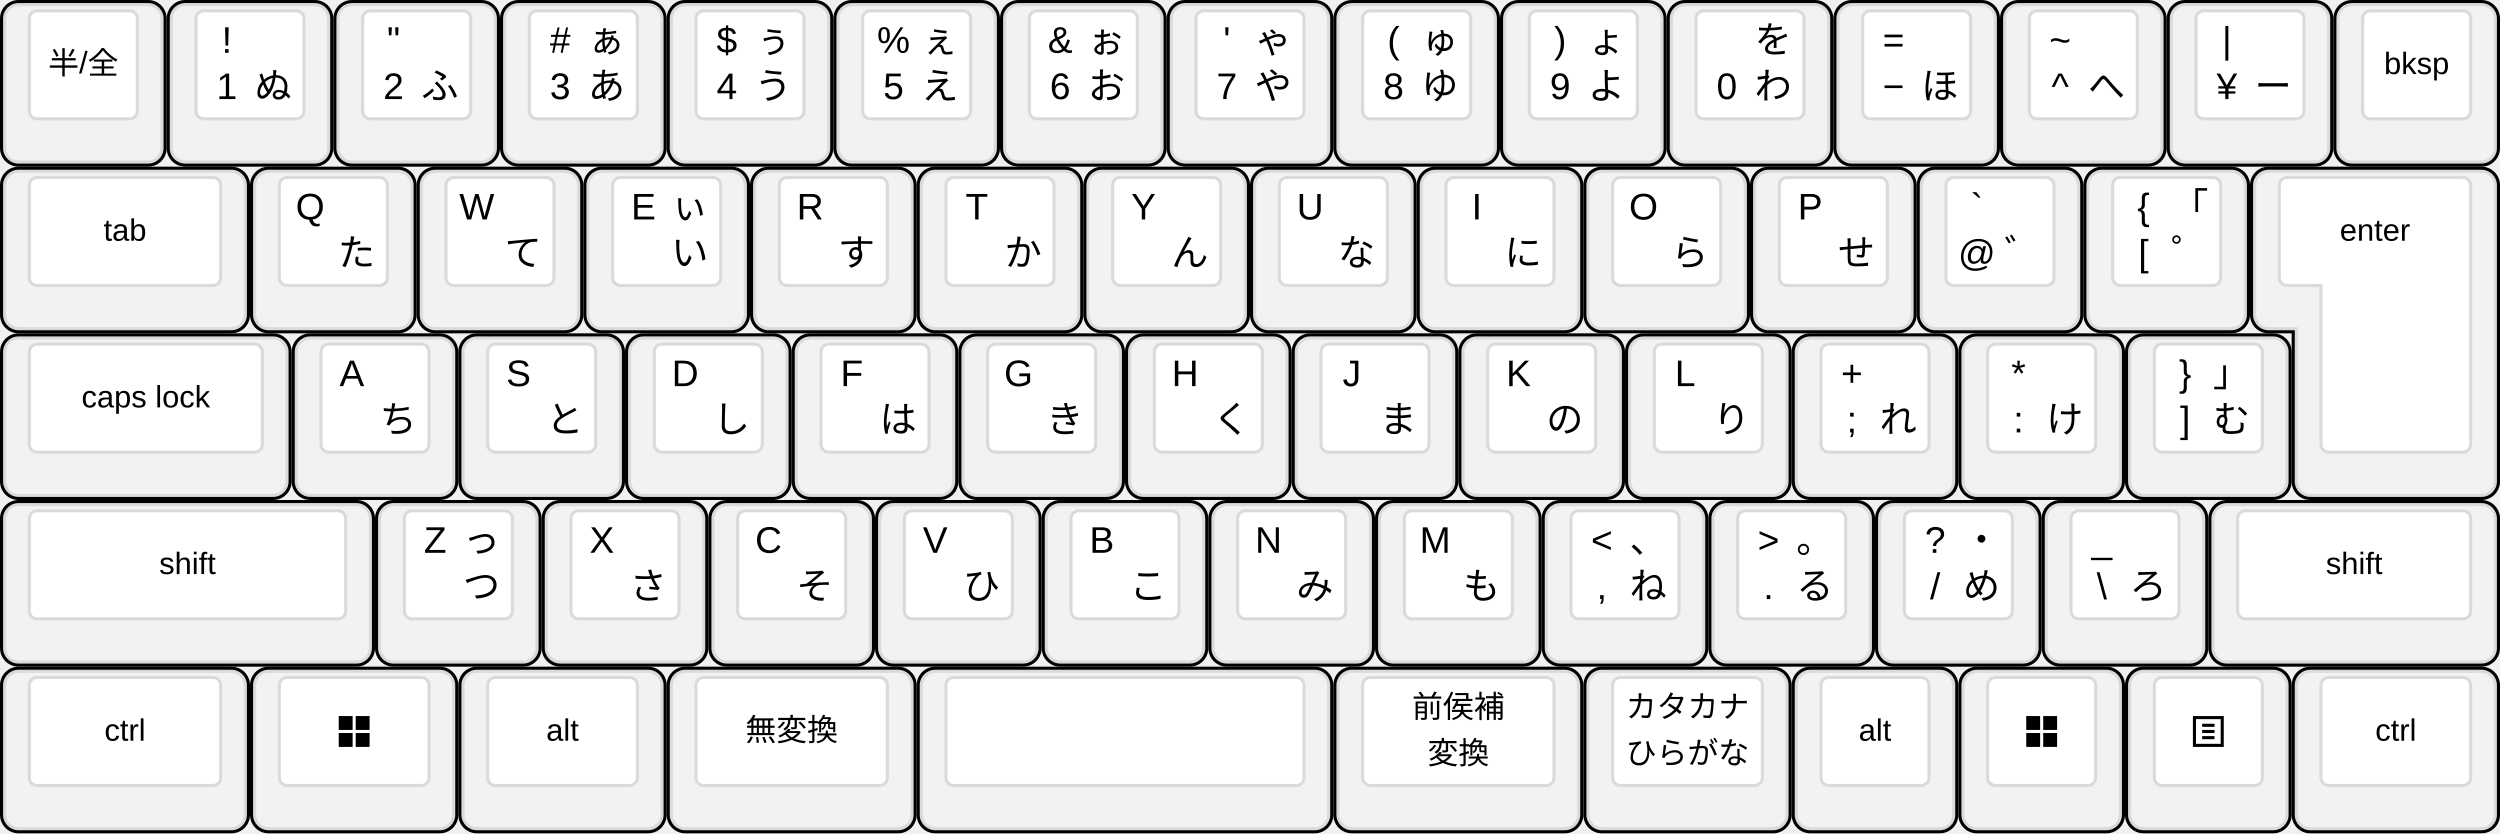
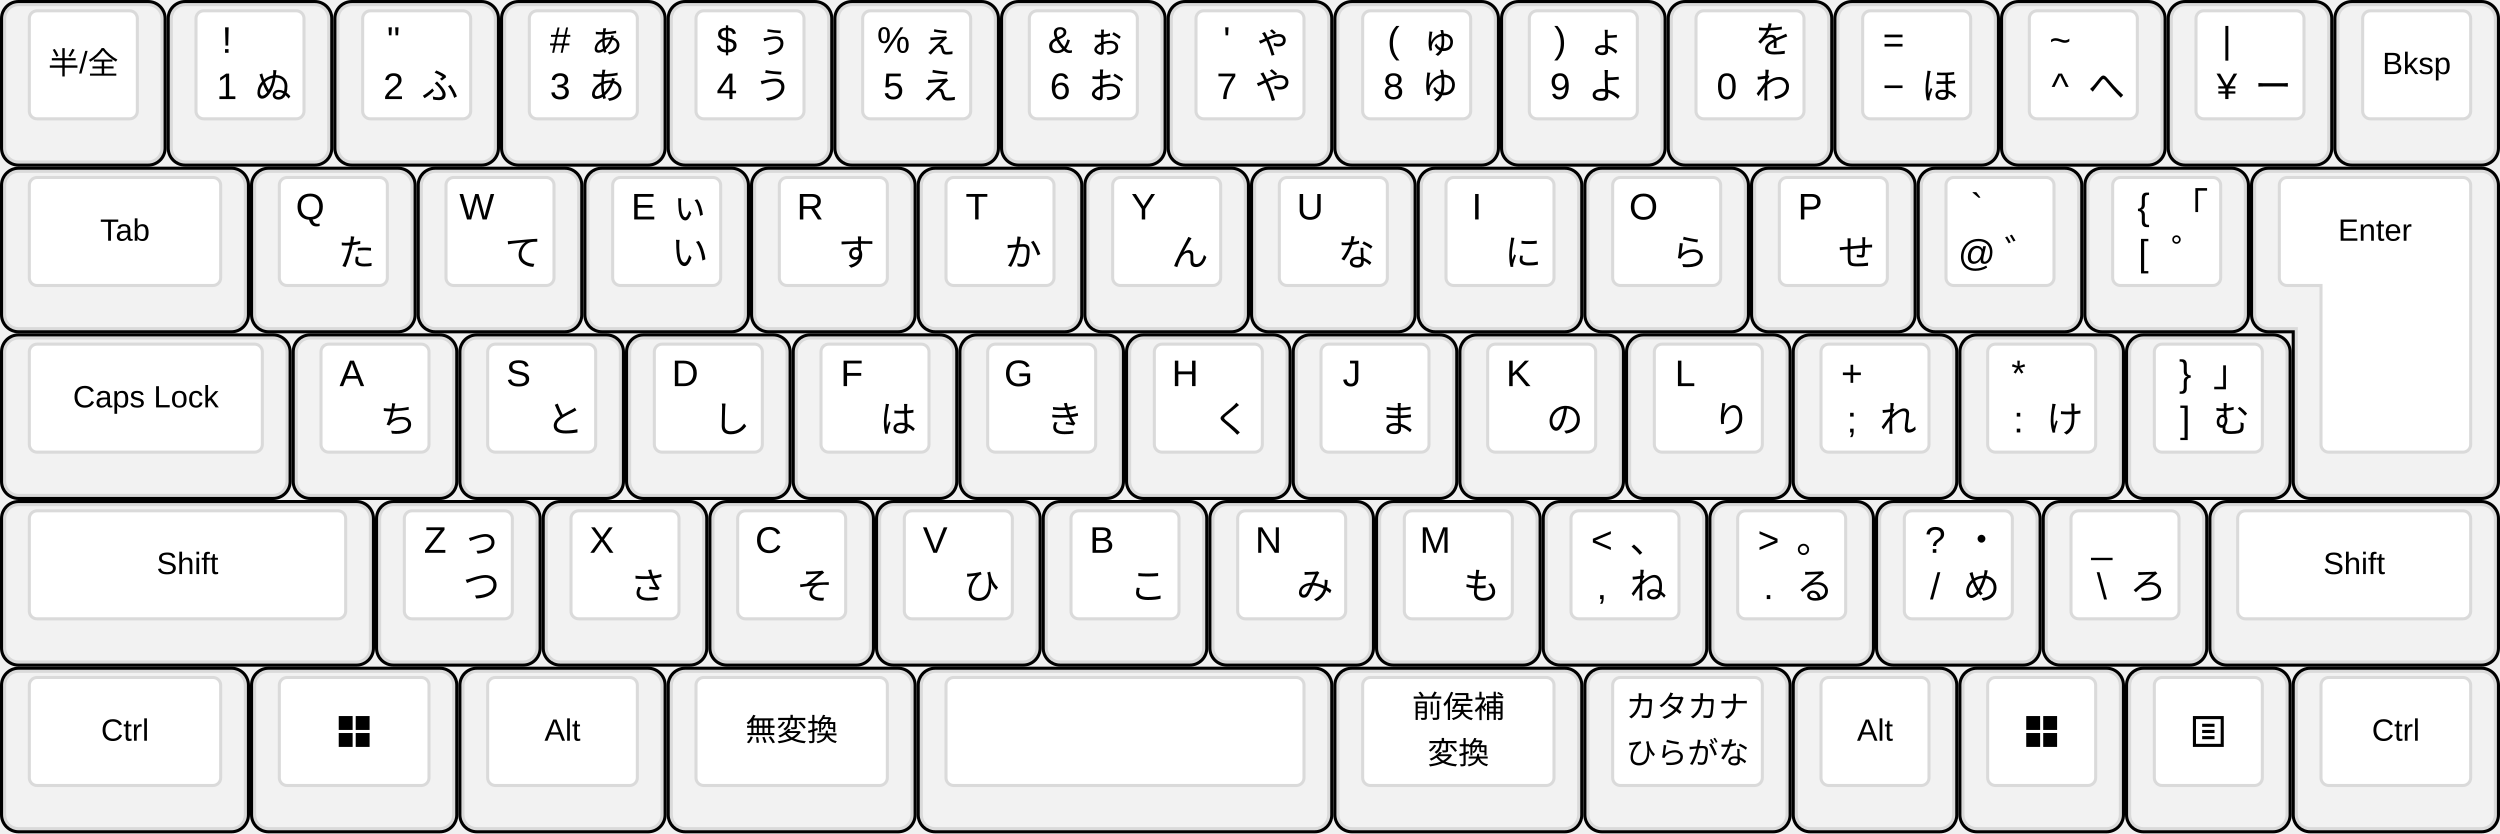
<svg xmlns="http://www.w3.org/2000/svg" xmlns:xlink="http://www.w3.org/1999/xlink" version="1.1" width="810" height="270" viewBox="0 -270 810 270">
  <defs>
    <g id="shape0">
      <path d="M 6 -54 C 2.686 -54 0 -51.314 0 -48 L 0 -6 C 0 -2.686 2.686 0 6 0 L 75 0 C 78.314 0 81 -2.686 81 -6 L 81 -48 C 81 -51.314 78.314 -54 75 -54 Z" fill="#000000" />
      <path d="M 6 -53 C 3.239 -53 1 -50.761 1 -48 L 1 -6 C 1 -3.239 3.239 -1 6 -1 L 75 -1 C 77.761 -1 80 -3.239 80 -6 L 80 -48 C 80 -50.761 77.761 -53 75 -53 Z" fill="#dadada" />
      <path d="M 6 -52 C 3.791 -52 2 -50.209 2 -48 L 2 -6 C 2 -3.791 3.791 -2 6 -2 L 75 -2 C 77.209 -2 79 -3.791 79 -6 L 79 -48 C 79 -50.209 77.209 -52 75 -52 Z" fill="#f2f2f2" />
      <path d="M 12 -51 C 10.343 -51 9 -49.657 9 -48 L 9 -18 C 9 -16.343 10.343 -15 12 -15 L 69 -15 C 70.657 -15 72 -16.343 72 -18 L 72 -48 C 72 -49.657 70.657 -51 69 -51 Z" fill="#dadada" />
      <path d="M 12 -50 C 10.895 -50 10 -49.105 10 -48 L 10 -18 C 10 -16.895 10.895 -16 12 -16 L 69 -16 C 70.105 -16 71 -16.895 71 -18 L 71 -48 C 71 -49.105 70.105 -50 69 -50 Z" fill="#ffffff" />
    </g>
    <g id="shape1">
      <path d="M 6 -54 C 2.686 -54 0 -51.314 0 -48 L 0 -6 C 0 -2.686 2.686 0 6 0 L 61.5 0 C 64.814 0 67.5 -2.686 67.5 -6 L 67.5 -48 C 67.5 -51.314 64.814 -54 61.5 -54 Z" fill="#000000" />
      <path d="M 6 -53 C 3.239 -53 1 -50.761 1 -48 L 1 -6 C 1 -3.239 3.239 -1 6 -1 L 61.5 -1 C 64.261 -1 66.5 -3.239 66.5 -6 L 66.5 -48 C 66.5 -50.761 64.261 -53 61.5 -53 Z" fill="#dadada" />
      <path d="M 6 -52 C 3.791 -52 2 -50.209 2 -48 L 2 -6 C 2 -3.791 3.791 -2 6 -2 L 61.5 -2 C 63.709 -2 65.5 -3.791 65.5 -6 L 65.5 -48 C 65.5 -50.209 63.709 -52 61.5 -52 Z" fill="#f2f2f2" />
      <path d="M 12 -51 C 10.343 -51 9 -49.657 9 -48 L 9 -18 C 9 -16.343 10.343 -15 12 -15 L 55.5 -15 C 57.157 -15 58.5 -16.343 58.5 -18 L 58.5 -48 C 58.5 -49.657 57.157 -51 55.5 -51 Z" fill="#dadada" />
      <path d="M 12 -50 C 10.895 -50 10 -49.105 10 -48 L 10 -18 C 10 -16.895 10.895 -16 12 -16 L 55.5 -16 C 56.605 -16 57.5 -16.895 57.5 -18 L 57.5 -48 C 57.5 -49.105 56.605 -50 55.5 -50 Z" fill="#ffffff" />
    </g>
    <g id="shape2">
      <path d="M 6 -54 C 2.686 -54 0 -51.314 0 -48 L 0 -6 C 0 -2.686 2.686 0 6 0 L 129 0 C 132.314 0 135 -2.686 135 -6 L 135 -48 C 135 -51.314 132.314 -54 129 -54 Z" fill="#000000" />
      <path d="M 6 -53 C 3.239 -53 1 -50.761 1 -48 L 1 -6 C 1 -3.239 3.239 -1 6 -1 L 129 -1 C 131.761 -1 134 -3.239 134 -6 L 134 -48 C 134 -50.761 131.761 -53 129 -53 Z" fill="#dadada" />
      <path d="M 6 -52 C 3.791 -52 2 -50.209 2 -48 L 2 -6 C 2 -3.791 3.791 -2 6 -2 L 129 -2 C 131.209 -2 133 -3.791 133 -6 L 133 -48 C 133 -50.209 131.209 -52 129 -52 Z" fill="#f2f2f2" />
      <path d="M 12 -51 C 10.343 -51 9 -49.657 9 -48 L 9 -18 C 9 -16.343 10.343 -15 12 -15 L 123 -15 C 124.657 -15 126 -16.343 126 -18 L 126 -48 C 126 -49.657 124.657 -51 123 -51 Z" fill="#dadada" />
      <path d="M 12 -50 C 10.895 -50 10 -49.105 10 -48 L 10 -18 C 10 -16.895 10.895 -16 12 -16 L 123 -16 C 124.105 -16 125 -16.895 125 -18 L 125 -48 C 125 -49.105 124.105 -50 123 -50 Z" fill="#ffffff" />
    </g>
    <g id="shape3">
      <path d="M 6 -54 C 2.686 -54 0 -51.314 0 -48 L 0 -6 C 0 -2.686 2.686 0 6 0 L 48 0 C 51.314 0 54 -2.686 54 -6 L 54 -48 C 54 -51.314 51.314 -54 48 -54 Z" fill="#000000" />
      <path d="M 6 -53 C 3.239 -53 1 -50.761 1 -48 L 1 -6 C 1 -3.239 3.239 -1 6 -1 L 48 -1 C 50.761 -1 53 -3.239 53 -6 L 53 -48 C 53 -50.761 50.761 -53 48 -53 Z" fill="#dadada" />
      <path d="M 6 -52 C 3.791 -52 2 -50.209 2 -48 L 2 -6 C 2 -3.791 3.791 -2 6 -2 L 48 -2 C 50.209 -2 52 -3.791 52 -6 L 52 -48 C 52 -50.209 50.209 -52 48 -52 Z" fill="#f2f2f2" />
      <path d="M 12 -51 C 10.343 -51 9 -49.657 9 -48 L 9 -18 C 9 -16.343 10.343 -15 12 -15 L 42 -15 C 43.657 -15 45 -16.343 45 -18 L 45 -48 C 45 -49.657 43.657 -51 42 -51 Z" fill="#dadada" />
      <path d="M 12 -50 C 10.895 -50 10 -49.105 10 -48 L 10 -18 C 10 -16.895 10.895 -16 12 -16 L 42 -16 C 43.105 -16 44 -16.895 44 -18 L 44 -48 C 44 -49.105 43.105 -50 42 -50 Z" fill="#ffffff" />
    </g>
    <g id="shape4">
      <path d="M 6 -54 C 2.686 -54 0 -51.314 0 -48 L 0 -6 C 0 -2.686 2.686 0 6 0 L 115.5 0 C 118.814 0 121.5 -2.686 121.5 -6 L 121.5 -48 C 121.5 -51.314 118.814 -54 115.5 -54 Z" fill="#000000" />
      <path d="M 6 -53 C 3.239 -53 1 -50.761 1 -48 L 1 -6 C 1 -3.239 3.239 -1 6 -1 L 115.5 -1 C 118.261 -1 120.5 -3.239 120.5 -6 L 120.5 -48 C 120.5 -50.761 118.261 -53 115.5 -53 Z" fill="#dadada" />
      <path d="M 6 -52 C 3.791 -52 2 -50.209 2 -48 L 2 -6 C 2 -3.791 3.791 -2 6 -2 L 115.5 -2 C 117.709 -2 119.5 -3.791 119.5 -6 L 119.5 -48 C 119.5 -50.209 117.709 -52 115.5 -52 Z" fill="#f2f2f2" />
      <path d="M 12 -51 C 10.343 -51 9 -49.657 9 -48 L 9 -18 C 9 -16.343 10.343 -15 12 -15 L 109.5 -15 C 111.157 -15 112.5 -16.343 112.5 -18 L 112.5 -48 C 112.5 -49.657 111.157 -51 109.5 -51 Z" fill="#dadada" />
      <path d="M 12 -50 C 10.895 -50 10 -49.105 10 -48 L 10 -18 C 10 -16.895 10.895 -16 12 -16 L 109.5 -16 C 110.605 -16 111.5 -16.895 111.5 -18 L 111.5 -48 C 111.5 -49.105 110.605 -50 109.5 -50 Z" fill="#ffffff" />
    </g>
    <g id="shape5">
      <path d="M 6 -54 C 2.686 -54 0 -51.314 0 -48 L 0 -6 C 0 -2.686 2.686 0 6 0 L 88.5 0 C 91.814 0 94.5 -2.686 94.5 -6 L 94.5 -48 C 94.5 -51.314 91.814 -54 88.5 -54 Z" fill="#000000" />
      <path d="M 6 -53 C 3.239 -53 1 -50.761 1 -48 L 1 -6 C 1 -3.239 3.239 -1 6 -1 L 88.5 -1 C 91.261 -1 93.5 -3.239 93.5 -6 L 93.5 -48 C 93.5 -50.761 91.261 -53 88.5 -53 Z" fill="#dadada" />
      <path d="M 6 -52 C 3.791 -52 2 -50.209 2 -48 L 2 -6 C 2 -3.791 3.791 -2 6 -2 L 88.5 -2 C 90.709 -2 92.5 -3.791 92.5 -6 L 92.5 -48 C 92.5 -50.209 90.709 -52 88.5 -52 Z" fill="#f2f2f2" />
      <path d="M 12 -51 C 10.343 -51 9 -49.657 9 -48 L 9 -18 C 9 -16.343 10.343 -15 12 -15 L 82.5 -15 C 84.157 -15 85.5 -16.343 85.5 -18 L 85.5 -48 C 85.5 -49.657 84.157 -51 82.5 -51 Z" fill="#dadada" />
      <path d="M 12 -50 C 10.895 -50 10 -49.105 10 -48 L 10 -18 C 10 -16.895 10.895 -16 12 -16 L 82.5 -16 C 83.605 -16 84.5 -16.895 84.5 -18 L 84.5 -48 C 84.5 -49.105 83.605 -50 82.5 -50 Z" fill="#ffffff" />
    </g>
    <g id="shape6">
      <path d="M -7.5 -108 C -10.814 -108 -13.5 -105.314 -13.5 -102 L -13.5 -60 C -13.5 -56.686 -10.814 -54 -7.5 -54 L 0 -54 L 0 -6 C 0 -2.686 2.686 0 6 0 L 61.5 0 C 64.814 0 67.5 -2.686 67.5 -6 L 67.5 -102 C 67.5 -105.314 64.814 -108 61.5 -108 Z" fill="#000000" />
      <path d="M -7.5 -107 C -10.261 -107 -12.5 -104.761 -12.5 -102 L -12.5 -60 C -12.5 -57.239 -10.261 -55 -7.5 -55 L 1 -55 L 1 -54 L 1 -54 L 1 -6 C 1 -3.239 3.239 -1 6 -1 L 61.5 -1 C 64.261 -1 66.5 -3.239 66.5 -6 L 66.5 -102 C 66.5 -104.761 64.261 -107 61.5 -107 Z" fill="#dadada" />
      <path d="M -7.5 -106 C -9.709 -106 -11.5 -104.209 -11.5 -102 L -11.5 -60 C -11.5 -57.791 -9.709 -56 -7.5 -56 L 2 -56 L 2 -54 L 2 -6 C 2 -3.791 3.791 -2 6 -2 L 61.5 -2 C 63.709 -2 65.5 -3.791 65.5 -6 L 65.5 -102 C 65.5 -104.209 63.709 -106 61.5 -106 Z" fill="#f2f2f2" />
      <path d="M -1.5 -105 C -3.157 -105 -4.5 -103.657 -4.5 -102 L -4.5 -72 C -4.5 -70.343 -3.157 -69 -1.5 -69 L 9 -69 L 9 -60 L 9 -18 C 9 -16.343 10.343 -15 12 -15 L 55.5 -15 C 57.157 -15 58.5 -16.343 58.5 -18 L 58.5 -102 C 58.5 -103.657 57.157 -105 55.5 -105 Z" fill="#dadada" />
      <path d="M -1.5 -104 C -2.605 -104 -3.5 -103.105 -3.5 -102 L -3.5 -72 C -3.5 -70.895 -2.605 -70 -1.5 -70 L 10 -70 L 10 -60 L 10 -18 C 10 -16.895 10.895 -16 12 -16 L 55.5 -16 C 56.605 -16 57.5 -16.895 57.5 -18 L 57.5 -102 C 57.5 -103.105 56.605 -104 55.5 -104 Z" fill="#ffffff" />
    </g>
    <path id="path0" d="M 0 0 h 0.45 v 0.45 h -0.45 z M 1 0 v 0.45 h -0.45 v -0.45 z M 1 1 h -0.45 v -0.45 h 0.45 z M 0 1 v -0.45 h 0.45 v 0.45 z" />
    <path id="path1" d="M 0 0 V 1 H 1 V 0 Z M 0.9 0.9 H 0.1 V 0.1 H 0.9 Z M 0.7 0.35 H 0.3 V 0.25 H 0.7 Z M 0.7 0.55 H 0.3 V 0.45 H 0.7 Z M 0.7 0.75 H 0.3 V 0.65 H 0.7 Z" />
  </defs>
  <g class="keyboard">
    <g class="key">
      <use xlink:href="#shape0" transform="translate(0 0)" />
-       <text x="40.5" y="-30" text-anchor="middle" font-family="Arial" font-size="10" fill="#000000">ctrl</text>
+       <text x="40.5" y="-30" text-anchor="middle" font-family="Arial" font-size="10" fill="#000000">Ctrl</text>
    </g>
    <g class="key">
      <use xlink:href="#shape1" transform="translate(81 0)" />
      <use xlink:href="#path0" transform="translate(109.75 -38) scale(10 10)" fill="#000000" />
    </g>
    <g class="key">
      <use xlink:href="#shape1" transform="translate(148.5 0)" />
-       <text x="182.25" y="-30" text-anchor="middle" font-family="Arial" font-size="10" fill="#000000">alt</text>
+       <text x="182.25" y="-30" text-anchor="middle" font-family="Arial" font-size="10" fill="#000000">Alt</text>
    </g>
    <g class="key">
      <use xlink:href="#shape0" transform="translate(216 0)" />
      <text x="256.5" y="-30" text-anchor="middle" font-family="Arial" font-size="10" fill="#000000">無変換</text>
    </g>
    <g class="key">
      <use xlink:href="#shape2" transform="translate(297 0)" />
    </g>
    <g class="key">
      <use xlink:href="#shape0" transform="translate(432 0)" />
      <text x="472.5" y="-22.5" text-anchor="middle" font-family="Arial" font-size="10" fill="#000000">変換</text>
      <text x="472.5" y="-37.5" text-anchor="middle" font-family="Arial" font-size="10" fill="#000000">前侯補</text>
    </g>
    <g class="key">
      <use xlink:href="#shape1" transform="translate(513 0)" />
      <text x="546.75" y="-22.5" text-anchor="middle" font-family="Arial" font-size="10" fill="#000000">ひらがな</text>
      <text x="546.75" y="-37.5" text-anchor="middle" font-family="Arial" font-size="10" fill="#000000">カタカナ</text>
    </g>
    <g class="key">
      <use xlink:href="#shape3" transform="translate(580.5 0)" />
-       <text x="607.5" y="-30" text-anchor="middle" font-family="Arial" font-size="10" fill="#000000">alt</text>
+       <text x="607.5" y="-30" text-anchor="middle" font-family="Arial" font-size="10" fill="#000000">Alt</text>
    </g>
    <g class="key">
      <use xlink:href="#shape3" transform="translate(634.5 0)" />
      <use xlink:href="#path0" transform="translate(656.5 -38) scale(10 10)" fill="#000000" />
    </g>
    <g class="key">
      <use xlink:href="#shape3" transform="translate(688.5 0)" />
      <use xlink:href="#path1" transform="translate(710.5 -38) scale(10 10)" fill="#000000" />
    </g>
    <g class="key">
      <use xlink:href="#shape1" transform="translate(742.5 0)" />
-       <text x="776.25" y="-30" text-anchor="middle" font-family="Arial" font-size="10" fill="#000000">ctrl</text>
+       <text x="776.25" y="-30" text-anchor="middle" font-family="Arial" font-size="10" fill="#000000">Ctrl</text>
    </g>
    <g class="key">
      <use xlink:href="#shape4" transform="translate(0 -54)" />
-       <text x="60.75" y="-84" text-anchor="middle" font-family="Arial" font-size="10" fill="#000000">shift</text>
+       <text x="60.75" y="-84" text-anchor="middle" font-family="Arial" font-size="10" fill="#000000">Shift</text>
    </g>
    <g class="key">
      <use xlink:href="#shape3" transform="translate(121.5 -54)" />
      <text x="141" y="-90.9" text-anchor="middle" font-family="Arial" font-size="12" fill="#000000">Z</text>
      <text x="156" y="-75.9" text-anchor="middle" font-family="Arial" font-size="12" fill="#000000">つ</text>
      <text x="156" y="-90.9" text-anchor="middle" font-family="Arial" font-size="12" fill="#000000">っ</text>
    </g>
    <g class="key">
      <use xlink:href="#shape3" transform="translate(175.5 -54)" />
      <text x="195" y="-90.9" text-anchor="middle" font-family="Arial" font-size="12" fill="#000000">X</text>
      <text x="210" y="-75.9" text-anchor="middle" font-family="Arial" font-size="12" fill="#000000">さ</text>
    </g>
    <g class="key">
      <use xlink:href="#shape3" transform="translate(229.5 -54)" />
      <text x="249" y="-90.9" text-anchor="middle" font-family="Arial" font-size="12" fill="#000000">C</text>
      <text x="264" y="-75.9" text-anchor="middle" font-family="Arial" font-size="12" fill="#000000">そ</text>
    </g>
    <g class="key">
      <use xlink:href="#shape3" transform="translate(283.5 -54)" />
      <text x="303" y="-90.9" text-anchor="middle" font-family="Arial" font-size="12" fill="#000000">V</text>
      <text x="318" y="-75.9" text-anchor="middle" font-family="Arial" font-size="12" fill="#000000">ひ</text>
    </g>
    <g class="key">
      <use xlink:href="#shape3" transform="translate(337.5 -54)" />
      <text x="357" y="-90.9" text-anchor="middle" font-family="Arial" font-size="12" fill="#000000">B</text>
      <text x="372" y="-75.9" text-anchor="middle" font-family="Arial" font-size="12" fill="#000000">こ</text>
    </g>
    <g class="key">
      <use xlink:href="#shape3" transform="translate(391.5 -54)" />
      <text x="411" y="-90.9" text-anchor="middle" font-family="Arial" font-size="12" fill="#000000">N</text>
      <text x="426" y="-75.9" text-anchor="middle" font-family="Arial" font-size="12" fill="#000000">み</text>
    </g>
    <g class="key">
      <use xlink:href="#shape3" transform="translate(445.5 -54)" />
      <text x="465" y="-90.9" text-anchor="middle" font-family="Arial" font-size="12" fill="#000000">M</text>
      <text x="480" y="-75.9" text-anchor="middle" font-family="Arial" font-size="12" fill="#000000">も</text>
    </g>
    <g class="key">
      <use xlink:href="#shape3" transform="translate(499.5 -54)" />
      <text x="519" y="-75.9" text-anchor="middle" font-family="Arial" font-size="12" fill="#000000">,</text>
      <text x="519" y="-90.9" text-anchor="middle" font-family="Arial" font-size="12" fill="#000000">&lt;</text>
      <text x="534" y="-75.9" text-anchor="middle" font-family="Arial" font-size="12" fill="#000000">ね</text>
      <text x="534" y="-90.9" text-anchor="middle" font-family="Arial" font-size="12" fill="#000000">、</text>
    </g>
    <g class="key">
      <use xlink:href="#shape3" transform="translate(553.5 -54)" />
      <text x="573" y="-75.9" text-anchor="middle" font-family="Arial" font-size="12" fill="#000000">.</text>
      <text x="573" y="-90.9" text-anchor="middle" font-family="Arial" font-size="12" fill="#000000">&gt;</text>
      <text x="588" y="-75.9" text-anchor="middle" font-family="Arial" font-size="12" fill="#000000">る</text>
      <text x="588" y="-90.9" text-anchor="middle" font-family="Arial" font-size="12" fill="#000000">。</text>
    </g>
    <g class="key">
      <use xlink:href="#shape3" transform="translate(607.5 -54)" />
      <text x="627" y="-75.9" text-anchor="middle" font-family="Arial" font-size="12" fill="#000000">/</text>
      <text x="627" y="-90.9" text-anchor="middle" font-family="Arial" font-size="12" fill="#000000">?</text>
      <text x="642" y="-75.9" text-anchor="middle" font-family="Arial" font-size="12" fill="#000000">め</text>
      <text x="642" y="-90.9" text-anchor="middle" font-family="Arial" font-size="12" fill="#000000">・</text>
    </g>
    <g class="key">
      <use xlink:href="#shape3" transform="translate(661.5 -54)" />
      <text x="681" y="-75.9" text-anchor="middle" font-family="Arial" font-size="12" fill="#000000">\</text>
      <text x="681" y="-90.9" text-anchor="middle" font-family="Arial" font-size="12" fill="#000000">_</text>
      <text x="696" y="-75.9" text-anchor="middle" font-family="Arial" font-size="12" fill="#000000">ろ</text>
    </g>
    <g class="key">
      <use xlink:href="#shape5" transform="translate(715.5 -54)" />
-       <text x="762.75" y="-84" text-anchor="middle" font-family="Arial" font-size="10" fill="#000000">shift</text>
+       <text x="762.75" y="-84" text-anchor="middle" font-family="Arial" font-size="10" fill="#000000">Shift</text>
    </g>
    <g class="key">
      <use xlink:href="#shape5" transform="translate(0 -108)" />
-       <text x="47.25" y="-138" text-anchor="middle" font-family="Arial" font-size="10" fill="#000000">caps lock</text>
+       <text x="47.25" y="-138" text-anchor="middle" font-family="Arial" font-size="10" fill="#000000">Caps Lock</text>
    </g>
    <g class="key">
      <use xlink:href="#shape3" transform="translate(94.5 -108)" />
      <text x="114" y="-144.9" text-anchor="middle" font-family="Arial" font-size="12" fill="#000000">A</text>
      <text x="129" y="-129.9" text-anchor="middle" font-family="Arial" font-size="12" fill="#000000">ち</text>
    </g>
    <g class="key">
      <use xlink:href="#shape3" transform="translate(148.5 -108)" />
      <text x="168" y="-144.9" text-anchor="middle" font-family="Arial" font-size="12" fill="#000000">S</text>
      <text x="183" y="-129.9" text-anchor="middle" font-family="Arial" font-size="12" fill="#000000">と</text>
    </g>
    <g class="key">
      <use xlink:href="#shape3" transform="translate(202.5 -108)" />
      <text x="222" y="-144.9" text-anchor="middle" font-family="Arial" font-size="12" fill="#000000">D</text>
      <text x="237" y="-129.9" text-anchor="middle" font-family="Arial" font-size="12" fill="#000000">し</text>
    </g>
    <g class="key">
      <use xlink:href="#shape3" transform="translate(256.5 -108)" />
      <text x="276" y="-144.9" text-anchor="middle" font-family="Arial" font-size="12" fill="#000000">F</text>
      <text x="291" y="-129.9" text-anchor="middle" font-family="Arial" font-size="12" fill="#000000">は</text>
    </g>
    <g class="key">
      <use xlink:href="#shape3" transform="translate(310.5 -108)" />
      <text x="330" y="-144.9" text-anchor="middle" font-family="Arial" font-size="12" fill="#000000">G</text>
      <text x="345" y="-129.9" text-anchor="middle" font-family="Arial" font-size="12" fill="#000000">き</text>
    </g>
    <g class="key">
      <use xlink:href="#shape3" transform="translate(364.5 -108)" />
      <text x="384" y="-144.9" text-anchor="middle" font-family="Arial" font-size="12" fill="#000000">H</text>
      <text x="399" y="-129.9" text-anchor="middle" font-family="Arial" font-size="12" fill="#000000">く</text>
    </g>
    <g class="key">
      <use xlink:href="#shape3" transform="translate(418.5 -108)" />
      <text x="438" y="-144.9" text-anchor="middle" font-family="Arial" font-size="12" fill="#000000">J</text>
      <text x="453" y="-129.9" text-anchor="middle" font-family="Arial" font-size="12" fill="#000000">ま</text>
    </g>
    <g class="key">
      <use xlink:href="#shape3" transform="translate(472.5 -108)" />
      <text x="492" y="-144.9" text-anchor="middle" font-family="Arial" font-size="12" fill="#000000">K</text>
      <text x="507" y="-129.9" text-anchor="middle" font-family="Arial" font-size="12" fill="#000000">の</text>
    </g>
    <g class="key">
      <use xlink:href="#shape3" transform="translate(526.5 -108)" />
      <text x="546" y="-144.9" text-anchor="middle" font-family="Arial" font-size="12" fill="#000000">L</text>
      <text x="561" y="-129.9" text-anchor="middle" font-family="Arial" font-size="12" fill="#000000">り</text>
    </g>
    <g class="key">
      <use xlink:href="#shape3" transform="translate(580.5 -108)" />
      <text x="600" y="-129.9" text-anchor="middle" font-family="Arial" font-size="12" fill="#000000">;</text>
      <text x="600" y="-144.9" text-anchor="middle" font-family="Arial" font-size="12" fill="#000000">+</text>
      <text x="615" y="-129.9" text-anchor="middle" font-family="Arial" font-size="12" fill="#000000">れ</text>
    </g>
    <g class="key">
      <use xlink:href="#shape3" transform="translate(634.5 -108)" />
      <text x="654" y="-129.9" text-anchor="middle" font-family="Arial" font-size="12" fill="#000000">:</text>
      <text x="654" y="-144.9" text-anchor="middle" font-family="Arial" font-size="12" fill="#000000">*</text>
      <text x="669" y="-129.9" text-anchor="middle" font-family="Arial" font-size="12" fill="#000000">け</text>
    </g>
    <g class="key">
      <use xlink:href="#shape3" transform="translate(688.5 -108)" />
      <text x="708" y="-129.9" text-anchor="middle" font-family="Arial" font-size="12" fill="#000000">]</text>
      <text x="708" y="-144.9" text-anchor="middle" font-family="Arial" font-size="12" fill="#000000">}</text>
      <text x="723" y="-129.9" text-anchor="middle" font-family="Arial" font-size="12" fill="#000000">む</text>
      <text x="723" y="-144.9" text-anchor="middle" font-family="Arial" font-size="12" fill="#000000">」</text>
    </g>
    <g class="key">
      <use xlink:href="#shape6" transform="translate(742.5 -108)" />
-       <text x="769.5" y="-192" text-anchor="middle" font-family="Arial" font-size="10" fill="#000000">enter</text>
+       <text x="769.5" y="-192" text-anchor="middle" font-family="Arial" font-size="10" fill="#000000">Enter</text>
    </g>
    <g class="key">
      <use xlink:href="#shape0" transform="translate(0 -162)" />
-       <text x="40.5" y="-192" text-anchor="middle" font-family="Arial" font-size="10" fill="#000000">tab</text>
+       <text x="40.5" y="-192" text-anchor="middle" font-family="Arial" font-size="10" fill="#000000">Tab</text>
    </g>
    <g class="key">
      <use xlink:href="#shape3" transform="translate(81 -162)" />
      <text x="100.5" y="-198.9" text-anchor="middle" font-family="Arial" font-size="12" fill="#000000">Q</text>
      <text x="115.5" y="-183.9" text-anchor="middle" font-family="Arial" font-size="12" fill="#000000">た</text>
    </g>
    <g class="key">
      <use xlink:href="#shape3" transform="translate(135 -162)" />
      <text x="154.5" y="-198.9" text-anchor="middle" font-family="Arial" font-size="12" fill="#000000">W</text>
      <text x="169.5" y="-183.9" text-anchor="middle" font-family="Arial" font-size="12" fill="#000000">て</text>
    </g>
    <g class="key">
      <use xlink:href="#shape3" transform="translate(189 -162)" />
      <text x="208.5" y="-198.9" text-anchor="middle" font-family="Arial" font-size="12" fill="#000000">E</text>
      <text x="223.5" y="-183.9" text-anchor="middle" font-family="Arial" font-size="12" fill="#000000">い</text>
      <text x="223.5" y="-198.9" text-anchor="middle" font-family="Arial" font-size="12" fill="#000000">ぃ</text>
    </g>
    <g class="key">
      <use xlink:href="#shape3" transform="translate(243 -162)" />
      <text x="262.5" y="-198.9" text-anchor="middle" font-family="Arial" font-size="12" fill="#000000">R</text>
      <text x="277.5" y="-183.9" text-anchor="middle" font-family="Arial" font-size="12" fill="#000000">す</text>
    </g>
    <g class="key">
      <use xlink:href="#shape3" transform="translate(297 -162)" />
      <text x="316.5" y="-198.9" text-anchor="middle" font-family="Arial" font-size="12" fill="#000000">T</text>
      <text x="331.5" y="-183.9" text-anchor="middle" font-family="Arial" font-size="12" fill="#000000">か</text>
    </g>
    <g class="key">
      <use xlink:href="#shape3" transform="translate(351 -162)" />
      <text x="370.5" y="-198.9" text-anchor="middle" font-family="Arial" font-size="12" fill="#000000">Y</text>
      <text x="385.5" y="-183.9" text-anchor="middle" font-family="Arial" font-size="12" fill="#000000">ん</text>
    </g>
    <g class="key">
      <use xlink:href="#shape3" transform="translate(405 -162)" />
      <text x="424.5" y="-198.9" text-anchor="middle" font-family="Arial" font-size="12" fill="#000000">U</text>
      <text x="439.5" y="-183.9" text-anchor="middle" font-family="Arial" font-size="12" fill="#000000">な</text>
    </g>
    <g class="key">
      <use xlink:href="#shape3" transform="translate(459 -162)" />
      <text x="478.5" y="-198.9" text-anchor="middle" font-family="Arial" font-size="12" fill="#000000">I</text>
      <text x="493.5" y="-183.9" text-anchor="middle" font-family="Arial" font-size="12" fill="#000000">に</text>
    </g>
    <g class="key">
      <use xlink:href="#shape3" transform="translate(513 -162)" />
      <text x="532.5" y="-198.9" text-anchor="middle" font-family="Arial" font-size="12" fill="#000000">O</text>
      <text x="547.5" y="-183.9" text-anchor="middle" font-family="Arial" font-size="12" fill="#000000">ら</text>
    </g>
    <g class="key">
      <use xlink:href="#shape3" transform="translate(567 -162)" />
      <text x="586.5" y="-198.9" text-anchor="middle" font-family="Arial" font-size="12" fill="#000000">P</text>
      <text x="601.5" y="-183.9" text-anchor="middle" font-family="Arial" font-size="12" fill="#000000">せ</text>
    </g>
    <g class="key">
      <use xlink:href="#shape3" transform="translate(621 -162)" />
      <text x="640.5" y="-183.9" text-anchor="middle" font-family="Arial" font-size="12" fill="#000000">@</text>
      <text x="640.5" y="-198.9" text-anchor="middle" font-family="Arial" font-size="12" fill="#000000">`</text>
      <text x="655.5" y="-183.9" text-anchor="middle" font-family="Arial" font-size="12" fill="#000000">゛</text>
    </g>
    <g class="key">
      <use xlink:href="#shape3" transform="translate(675 -162)" />
      <text x="694.5" y="-183.9" text-anchor="middle" font-family="Arial" font-size="12" fill="#000000">[</text>
      <text x="694.5" y="-198.9" text-anchor="middle" font-family="Arial" font-size="12" fill="#000000">{</text>
      <text x="709.5" y="-183.9" text-anchor="middle" font-family="Arial" font-size="12" fill="#000000">゜</text>
      <text x="709.5" y="-198.9" text-anchor="middle" font-family="Arial" font-size="12" fill="#000000">「</text>
    </g>
    <g class="key">
      <use xlink:href="#shape3" transform="translate(0 -216)" />
      <text x="27" y="-246" text-anchor="middle" font-family="Arial" font-size="10" fill="#000000">半/全</text>
    </g>
    <g class="key">
      <use xlink:href="#shape3" transform="translate(54 -216)" />
      <text x="73.5" y="-237.9" text-anchor="middle" font-family="Arial" font-size="12" fill="#000000">1</text>
      <text x="73.5" y="-252.9" text-anchor="middle" font-family="Arial" font-size="12" fill="#000000">!</text>
      <text x="88.5" y="-237.9" text-anchor="middle" font-family="Arial" font-size="12" fill="#000000">ぬ</text>
    </g>
    <g class="key">
      <use xlink:href="#shape3" transform="translate(108 -216)" />
      <text x="127.5" y="-237.9" text-anchor="middle" font-family="Arial" font-size="12" fill="#000000">2</text>
      <text x="127.5" y="-252.9" text-anchor="middle" font-family="Arial" font-size="12" fill="#000000">"</text>
      <text x="142.5" y="-237.9" text-anchor="middle" font-family="Arial" font-size="12" fill="#000000">ふ</text>
    </g>
    <g class="key">
      <use xlink:href="#shape3" transform="translate(162 -216)" />
      <text x="181.5" y="-237.9" text-anchor="middle" font-family="Arial" font-size="12" fill="#000000">3</text>
      <text x="181.5" y="-252.9" text-anchor="middle" font-family="Arial" font-size="12" fill="#000000">#</text>
      <text x="196.5" y="-237.9" text-anchor="middle" font-family="Arial" font-size="12" fill="#000000">あ</text>
      <text x="196.5" y="-252.9" text-anchor="middle" font-family="Arial" font-size="12" fill="#000000">ぁ</text>
    </g>
    <g class="key">
      <use xlink:href="#shape3" transform="translate(216 -216)" />
      <text x="235.5" y="-237.9" text-anchor="middle" font-family="Arial" font-size="12" fill="#000000">4</text>
      <text x="235.5" y="-252.9" text-anchor="middle" font-family="Arial" font-size="12" fill="#000000">$</text>
      <text x="250.5" y="-237.9" text-anchor="middle" font-family="Arial" font-size="12" fill="#000000">う</text>
      <text x="250.5" y="-252.9" text-anchor="middle" font-family="Arial" font-size="12" fill="#000000">ぅ</text>
    </g>
    <g class="key">
      <use xlink:href="#shape3" transform="translate(270 -216)" />
      <text x="289.5" y="-237.9" text-anchor="middle" font-family="Arial" font-size="12" fill="#000000">5</text>
      <text x="289.5" y="-252.9" text-anchor="middle" font-family="Arial" font-size="12" fill="#000000">%</text>
      <text x="304.5" y="-237.9" text-anchor="middle" font-family="Arial" font-size="12" fill="#000000">え</text>
      <text x="304.5" y="-252.9" text-anchor="middle" font-family="Arial" font-size="12" fill="#000000">ぇ</text>
    </g>
    <g class="key">
      <use xlink:href="#shape3" transform="translate(324 -216)" />
      <text x="343.5" y="-237.9" text-anchor="middle" font-family="Arial" font-size="12" fill="#000000">6</text>
      <text x="343.5" y="-252.9" text-anchor="middle" font-family="Arial" font-size="12" fill="#000000">&amp;</text>
      <text x="358.5" y="-237.9" text-anchor="middle" font-family="Arial" font-size="12" fill="#000000">お</text>
      <text x="358.5" y="-252.9" text-anchor="middle" font-family="Arial" font-size="12" fill="#000000">ぉ</text>
    </g>
    <g class="key">
      <use xlink:href="#shape3" transform="translate(378 -216)" />
      <text x="397.5" y="-237.9" text-anchor="middle" font-family="Arial" font-size="12" fill="#000000">7</text>
      <text x="397.5" y="-252.9" text-anchor="middle" font-family="Arial" font-size="12" fill="#000000">'</text>
      <text x="412.5" y="-237.9" text-anchor="middle" font-family="Arial" font-size="12" fill="#000000">や</text>
      <text x="412.5" y="-252.9" text-anchor="middle" font-family="Arial" font-size="12" fill="#000000">ゃ</text>
    </g>
    <g class="key">
      <use xlink:href="#shape3" transform="translate(432 -216)" />
      <text x="451.5" y="-237.9" text-anchor="middle" font-family="Arial" font-size="12" fill="#000000">8</text>
      <text x="451.5" y="-252.9" text-anchor="middle" font-family="Arial" font-size="12" fill="#000000">(</text>
      <text x="466.5" y="-237.9" text-anchor="middle" font-family="Arial" font-size="12" fill="#000000">ゆ</text>
      <text x="466.5" y="-252.9" text-anchor="middle" font-family="Arial" font-size="12" fill="#000000">ゅ</text>
    </g>
    <g class="key">
      <use xlink:href="#shape3" transform="translate(486 -216)" />
      <text x="505.5" y="-237.9" text-anchor="middle" font-family="Arial" font-size="12" fill="#000000">9</text>
      <text x="505.5" y="-252.9" text-anchor="middle" font-family="Arial" font-size="12" fill="#000000">)</text>
      <text x="520.5" y="-237.9" text-anchor="middle" font-family="Arial" font-size="12" fill="#000000">よ</text>
      <text x="520.5" y="-252.9" text-anchor="middle" font-family="Arial" font-size="12" fill="#000000">ょ</text>
    </g>
    <g class="key">
      <use xlink:href="#shape3" transform="translate(540 -216)" />
      <text x="559.5" y="-237.9" text-anchor="middle" font-family="Arial" font-size="12" fill="#000000">0</text>
      <text x="574.5" y="-237.9" text-anchor="middle" font-family="Arial" font-size="12" fill="#000000">わ</text>
      <text x="574.5" y="-252.9" text-anchor="middle" font-family="Arial" font-size="12" fill="#000000">を</text>
    </g>
    <g class="key">
      <use xlink:href="#shape3" transform="translate(594 -216)" />
      <text x="613.5" y="-237.9" text-anchor="middle" font-family="Arial" font-size="12" fill="#000000">−</text>
      <text x="613.5" y="-252.9" text-anchor="middle" font-family="Arial" font-size="12" fill="#000000">=</text>
      <text x="628.5" y="-237.9" text-anchor="middle" font-family="Arial" font-size="12" fill="#000000">ほ</text>
    </g>
    <g class="key">
      <use xlink:href="#shape3" transform="translate(648 -216)" />
      <text x="667.5" y="-237.9" text-anchor="middle" font-family="Arial" font-size="12" fill="#000000">^</text>
      <text x="667.5" y="-252.9" text-anchor="middle" font-family="Arial" font-size="12" fill="#000000">~</text>
      <text x="682.5" y="-237.9" text-anchor="middle" font-family="Arial" font-size="12" fill="#000000">へ</text>
    </g>
    <g class="key">
      <use xlink:href="#shape3" transform="translate(702 -216)" />
      <text x="721.5" y="-237.9" text-anchor="middle" font-family="Arial" font-size="12" fill="#000000">¥</text>
      <text x="721.5" y="-252.9" text-anchor="middle" font-family="Arial" font-size="12" fill="#000000">|</text>
      <text x="736.5" y="-237.9" text-anchor="middle" font-family="Arial" font-size="12" fill="#000000">ー</text>
    </g>
    <g class="key">
      <use xlink:href="#shape3" transform="translate(756 -216)" />
-       <text x="783" y="-246" text-anchor="middle" font-family="Arial" font-size="10" fill="#000000">bksp</text>
+       <text x="783" y="-246" text-anchor="middle" font-family="Arial" font-size="10" fill="#000000">Bksp</text>
    </g>
  </g>
</svg>
